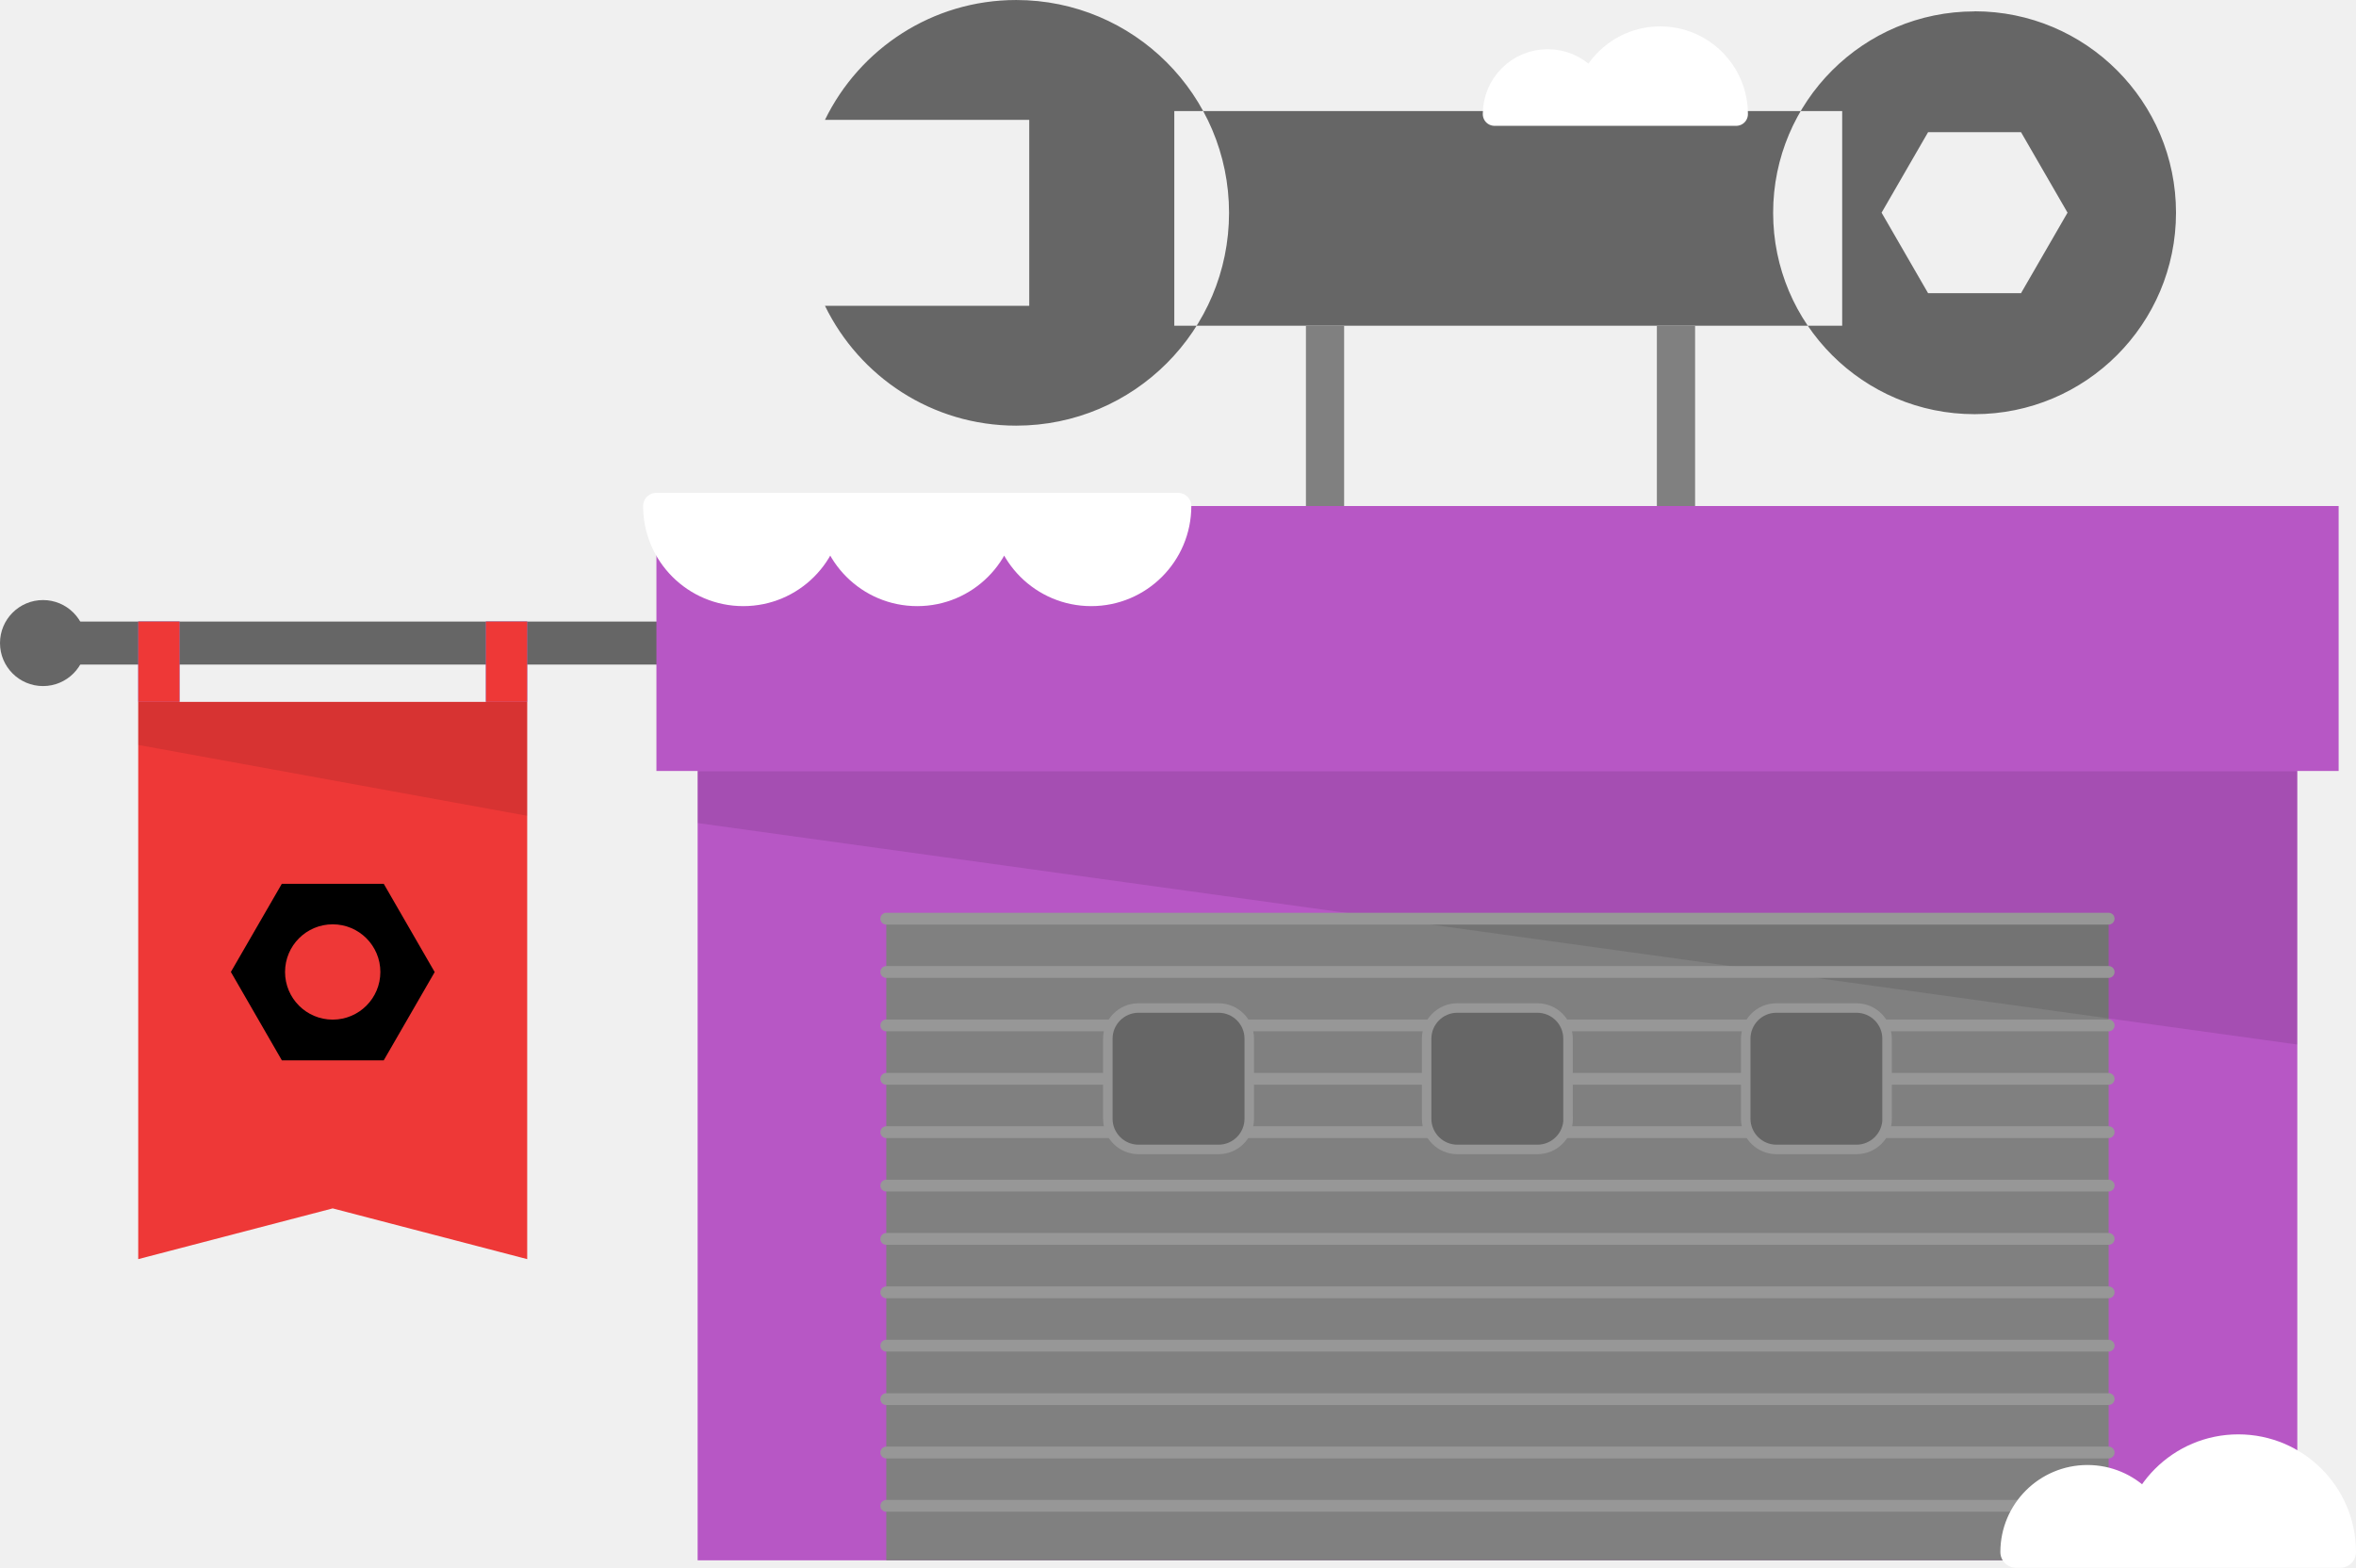
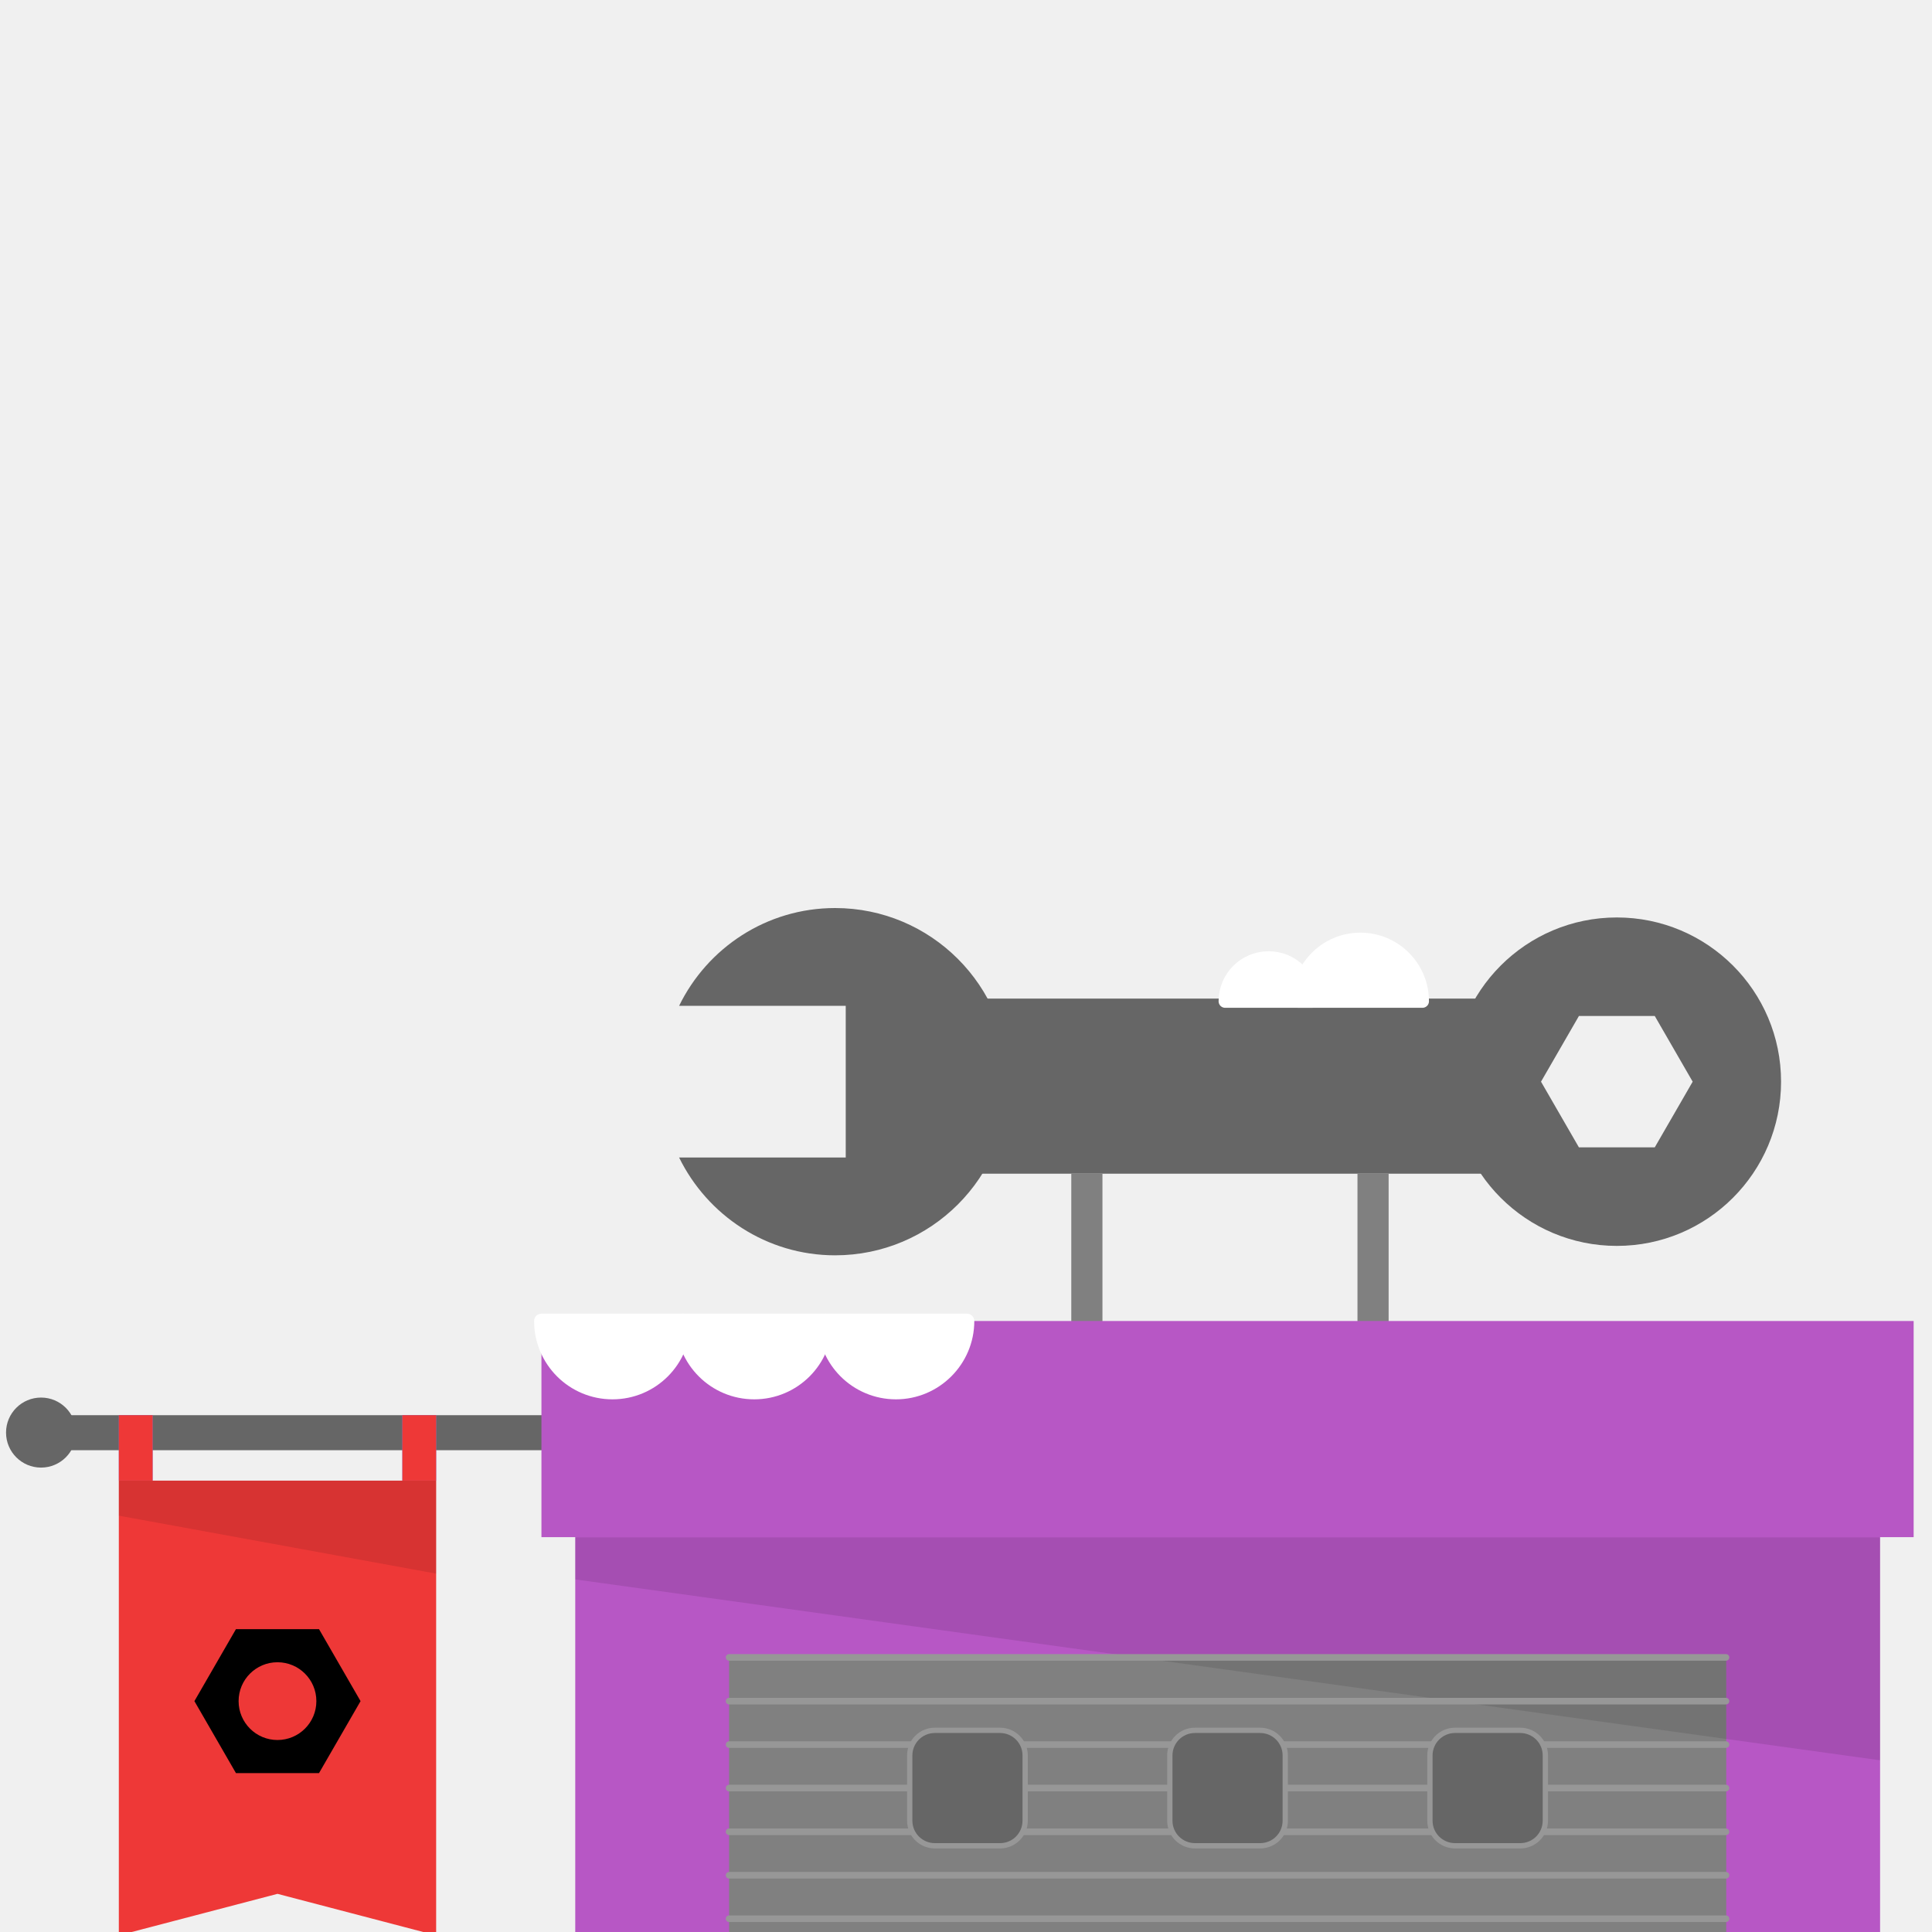
- <svg xmlns="http://www.w3.org/2000/svg" viewBox="0 242.679 149.991 99.82" enable-background="new 0 242.679 149.991 99.82">
-   <path d="M64.696 242.68c-5.358 0-9.976 3.117-12.176 7.63h13.005v11.84H52.52c2.198 4.514 6.816 7.63 12.175 7.63 7.484 0 13.55-6.066 13.55-13.55 0-7.486-6.065-13.55-13.55-13.55zm10.064 7.072h42.52v13.665H74.76v-13.665zm50.948-6.347c-7.083 0-12.824 5.742-12.824 12.824 0 7.08 5.742 12.82 12.824 12.82s12.824-5.745 12.824-12.826c0-7.083-5.74-12.825-12.824-12.825m2.958 17.947h-5.918l-2.96-5.125 2.96-5.124h5.918l2.96 5.123-2.96 5.125" fill="#666" />
-   <path d="M83.14 263.418h2.432v18.18H83.14v-18.18zm22.342 0h2.433v18.18h-2.433v-18.18z" fill="#808080" />
-   <g fill="#666">
-     <circle cx="2.738" cy="283.623" r="2.738" />
-     <path d="M2.738 282.254h40.42v2.738H2.738v-2.738z" />
-   </g>
-   <path d="M21.18 287.37H8.8v35.477l12.38-3.23 12.383 3.23V287.37H21.18z" fill="#EE3837" />
-   <path d="M8.8 282.254h2.63v5.113H8.8v-5.113zm22.133 0h2.63v5.113h-2.63v-5.113z" fill="#7B7CF0" />
-   <path d="M8.8 287.37v2.737l24.76 4.513v-7.25H8.8z" opacity=".1" enable-background="new" />
-   <path d="M8.8 282.254h2.63v5.113H8.8v-5.113zm22.133 0h2.63v5.113h-2.63v-5.113z" fill="#EE3837" />
-   <path d="M44.414 282.938h101.84v59.086H44.414v-59.086z" fill="#B757C5" />
-   <path d="M56.423 301.17h77.82v40.854h-77.82V301.17z" fill="#808080" />
-   <path d="M41.79 274.897h107.096v16.87H41.79v-16.87z" fill="#B757C5" />
-   <path d="M44.414 291.79v3.293l101.834 14.1V291.79H44.414z" opacity=".1" enable-background="new" />
-   <g stroke-miterlimit="10">
-     <g stroke="#979797" stroke-linecap="round">
-       <path d="M56.423 301.17h77.82m-77.82 3.394h77.82m-77.82 3.402h77.82m-77.82 3.402h77.82m-77.82 3.395h77.82m-77.82 3.402h77.82m-77.82 3.395h77.82m-77.82 3.402h77.82m-77.82 3.396h77.82m-77.82 3.402h77.82m-77.82 3.4h77.82m-77.82 3.395h77.82" fill="none" stroke-width=".752" />
-       <path d="M79.532 313.907c0 1.08-.875 1.956-1.956 1.956h-5.092c-1.08 0-1.956-.876-1.956-1.956v-5.092c0-1.08.876-1.956 1.956-1.956h5.092c1.08 0 1.956.87 1.956 1.95v5.092zm20.303 0c0 1.08-.875 1.956-1.956 1.956H92.78c-1.08 0-1.956-.876-1.956-1.956v-5.092c0-1.08.876-1.956 1.956-1.956h5.092c1.08 0 1.954.87 1.954 1.95v5.092zm20.308 0c0 1.08-.876 1.956-1.956 1.956h-5.092c-1.08 0-1.956-.876-1.956-1.956v-5.092c0-1.08.87-1.956 1.95-1.956h5.092c1.08 0 1.956.87 1.956 1.95v5.092z" fill="#666" stroke-width=".605" />
-     </g>
-     <g fill="#fff" stroke="#fff" stroke-linejoin="round">
-       <path d="M52.857 274.897c0 3.06-2.478 5.538-5.538 5.538s-5.54-2.478-5.54-5.538H52.85zm11.075 0c0 3.06-2.48 5.538-5.538 5.538-3.058 0-5.538-2.478-5.538-5.538h11.076zm11.075 0c0 3.06-2.48 5.538-5.538 5.538-3.06 0-5.54-2.478-5.54-5.538H75z" stroke-width="1.672" />
-       <path d="M136.003 341.498c0-3.587 2.907-6.494 6.494-6.494s6.494 2.906 6.494 6.494H136.01zm-7.653 0c0-2.51 2.035-4.543 4.543-4.543 2.51 0 4.544 2.034 4.544 4.543h-9.087z" stroke-width="2" />
-       <path d="M100.855 249.945c0-2.674 2.168-4.84 4.84-4.84 2.673 0 4.838 2.17 4.838 4.84h-9.686.008zm-5.71 0c0-1.87 1.516-3.387 3.387-3.387 1.87 0 3.388 1.516 3.388 3.387h-6.775z" stroke-width="1.491" />
+ <svg xmlns="http://www.w3.org/2000/svg" version="1.1" x="0px" y="0px" viewBox="0 0 800 800" enable-background="new 0 0 800 800" xml:space="preserve">
+   <g id="Layer_1" />
+   <g id="Layer_2">
+     <g>
+       <g>
+         <g>
+           <g>
+             <path fill="#666666" d="M345.8 376c-28.4 0-52.9 16.5-64.6 40.5h69v62.8h-69c11.7 23.9 36.2 40.5 64.6 40.5 c39.7 0 71.9-32.2 71.9-71.9S385.5 376 345.8 376z" />
+           </g>
+           <rect x="399.1" y="413.5" fill="#666666" width="225.6" height="72.5" />
+           <g>
+             <path fill="#666666" d="M669.5 379.9c-37.6 0-68 30.5-68 68c0 37.6 30.5 68 68 68c37.6 0 68-30.5 68-68 C737.5 410.3 707 379.9 669.5 379.9z M685.2 475.1h-31.4l-15.7-27.2l15.7-27.2h31.4l15.7 27.2L685.2 475.1z" />
+           </g>
+         </g>
+         <g>
+           <rect x="443.6" y="486" fill="#808080" width="12.9" height="96.5" />
+           <rect x="562.1" y="486" fill="#808080" width="12.9" height="96.5" />
+         </g>
+       </g>
+       <g>
+         <circle fill="#666666" cx="17" cy="593.2" r="14.5" />
+         <rect x="17" y="586" fill="#666666" width="214.4" height="14.5" />
+         <g>
+           <g>
+             <polygon fill="#EE3837" points="114.9,613.1 49.2,613.1 49.2,801.4 114.9,784.2 180.6,801.4 180.6,613.1" />
+             <rect x="49.2" y="586" fill="#7B7CF0" width="14" height="27.1" />
+             <rect x="166.6" y="586" fill="#7B7CF0" width="14" height="27.1" />
+           </g>
+           <polygon opacity="0.1" points="49.2,613.1 49.2,627.6 180.6,651.6 180.6,613.1" />
+           <rect x="49.2" y="586" fill="#EE3837" width="14" height="27.1" />
+           <rect x="166.6" y="586" fill="#EE3837" width="14" height="27.1" />
+         </g>
+       </g>
+       <g>
+         <g>
+           <rect x="238.2" y="589.6" fill="#B757C5" width="540.3" height="313.5" />
+           <rect x="301.9" y="686.3" fill="#808080" width="412.9" height="216.8" />
+           <rect x="224.2" y="547" fill="#B757C5" width="568.2" height="89.5" />
+           <polygon opacity="0.1" points="238.2,636.6 238.2,654 778.5,728.9 778.5,636.6" />
+           <g>
+             <line fill="none" stroke="#979797" stroke-width="2.73" stroke-linecap="round" stroke-miterlimit="10" x1="301.9" y1="686.3" x2="714.7" y2="686.3" />
+           </g>
+           <g>
+             <line fill="none" stroke="#979797" stroke-width="2.73" stroke-linecap="round" stroke-miterlimit="10" x1="301.9" y1="704.4" x2="714.7" y2="704.4" />
+           </g>
+           <g>
+             <line fill="none" stroke="#979797" stroke-width="2.73" stroke-linecap="round" stroke-miterlimit="10" x1="301.9" y1="722.4" x2="714.7" y2="722.4" />
+           </g>
+           <g>
+             <line fill="none" stroke="#979797" stroke-width="2.73" stroke-linecap="round" stroke-miterlimit="10" x1="301.9" y1="740.4" x2="714.7" y2="740.4" />
+           </g>
+           <g>
+             <line fill="none" stroke="#979797" stroke-width="2.73" stroke-linecap="round" stroke-miterlimit="10" x1="301.9" y1="758.5" x2="714.7" y2="758.5" />
+           </g>
+           <g>
+             <line fill="none" stroke="#979797" stroke-width="2.73" stroke-linecap="round" stroke-miterlimit="10" x1="301.9" y1="776.5" x2="714.7" y2="776.5" />
+           </g>
+           <g>
+             <line fill="none" stroke="#979797" stroke-width="2.73" stroke-linecap="round" stroke-miterlimit="10" x1="301.9" y1="794.5" x2="714.7" y2="794.5" />
+           </g>
+           <g>
+             <line fill="none" stroke="#979797" stroke-width="2.73" stroke-linecap="round" stroke-miterlimit="10" x1="301.9" y1="812.6" x2="714.7" y2="812.6" />
+           </g>
+           <g>
+             <line fill="none" stroke="#979797" stroke-width="2.73" stroke-linecap="round" stroke-miterlimit="10" x1="301.9" y1="830.6" x2="714.7" y2="830.6" />
+           </g>
+           <g>
+             <line fill="none" stroke="#979797" stroke-width="2.73" stroke-linecap="round" stroke-miterlimit="10" x1="301.9" y1="848.6" x2="714.7" y2="848.6" />
+           </g>
+           <g>
+             <line fill="none" stroke="#979797" stroke-width="2.73" stroke-linecap="round" stroke-miterlimit="10" x1="301.9" y1="866.7" x2="714.7" y2="866.7" />
+           </g>
+           <g>
+             <line fill="none" stroke="#979797" stroke-width="2.73" stroke-linecap="round" stroke-miterlimit="10" x1="301.9" y1="884.7" x2="714.7" y2="884.7" />
+           </g>
+         </g>
+         <g>
+           <path fill="#666666" stroke="#979797" stroke-width="2.196" stroke-linecap="round" stroke-miterlimit="10" d="M424.5 753.9 c0 5.7-4.6 10.4-10.4 10.4h-27c-5.7 0-10.4-4.6-10.4-10.4v-27c0-5.7 4.6-10.4 10.4-10.4h27c5.7 0 10.4 4.6 10.4 10.4V753.9z" />
+           <path fill="#666666" stroke="#979797" stroke-width="2.196" stroke-linecap="round" stroke-miterlimit="10" d="M532.2 753.9 c0 5.7-4.6 10.4-10.4 10.4h-27c-5.7 0-10.4-4.6-10.4-10.4v-27c0-5.7 4.6-10.4 10.4-10.4h27c5.7 0 10.4 4.6 10.4 10.4V753.9z" />
+           <path fill="#666666" stroke="#979797" stroke-width="2.196" stroke-linecap="round" stroke-miterlimit="10" d="M639.9 753.9 c0 5.7-4.6 10.4-10.4 10.4h-27c-5.7 0-10.4-4.6-10.4-10.4v-27c0-5.7 4.6-10.4 10.4-10.4h27c5.7 0 10.4 4.6 10.4 10.4V753.9z" />
+         </g>
+         <g>
+           <path fill="#FFFFFF" stroke="#FFFFFF" stroke-width="6.07" stroke-linejoin="round" stroke-miterlimit="10" d="M283 547 c0 16.2-13.1 29.4-29.4 29.4c-16.2 0-29.4-13.1-29.4-29.4H283z" />
+           <path fill="#FFFFFF" stroke="#FFFFFF" stroke-width="6.07" stroke-linejoin="round" stroke-miterlimit="10" d="M341.7 547 c0 16.2-13.1 29.4-29.4 29.4c-16.2 0-29.4-13.1-29.4-29.4H341.7z" />
+           <path fill="#FFFFFF" stroke="#FFFFFF" stroke-width="6.07" stroke-linejoin="round" stroke-miterlimit="10" d="M400.4 547 c0 16.2-13.2 29.4-29.4 29.4s-29.4-13.1-29.4-29.4H400.4z" />
+         </g>
+       </g>
+       <g>
+         <path fill="#FFFFFF" stroke="#FFFFFF" stroke-width="7.263" stroke-linejoin="round" stroke-miterlimit="10" d="M724.1 900.3 c0-19 15.4-34.5 34.5-34.5c19 0 34.5 15.4 34.5 34.5H724.1z" />
+         <path fill="#FFFFFF" stroke="#FFFFFF" stroke-width="7.263" stroke-linejoin="round" stroke-miterlimit="10" d="M683.5 900.3 c0-13.3 10.8-24.1 24.1-24.1c13.3 0 24.1 10.8 24.1 24.1H683.5z" />
+       </g>
+       <g>
+         <path fill="#FFFFFF" stroke="#FFFFFF" stroke-width="5.415" stroke-linejoin="round" stroke-miterlimit="10" d="M537.6 414.6 c0-14.2 11.5-25.7 25.7-25.7c14.2 0 25.7 11.5 25.7 25.7H537.6z" />
+         <path fill="#FFFFFF" stroke="#FFFFFF" stroke-width="5.415" stroke-linejoin="round" stroke-miterlimit="10" d="M507.3 414.6 c0-9.9 8-18 18-18c9.9 0 18 8 18 18H507.3z" />
+       </g>
+       <polygon points="97.7,734.2 80.5,704.4 97.7,674.6 132.1,674.6 149.3,704.4 132.1,734.2" />
+       <circle fill="#EE3837" cx="114.9" cy="704.4" r="16.1" />
    </g>
  </g>
-   <path d="M17.94 310.183l-3.242-5.62 3.243-5.612h6.49l3.243 5.62-3.244 5.62h-6.49z" />
-   <circle cx="21.181" cy="304.564" r="3.034" fill="#EE3837" />
</svg>
